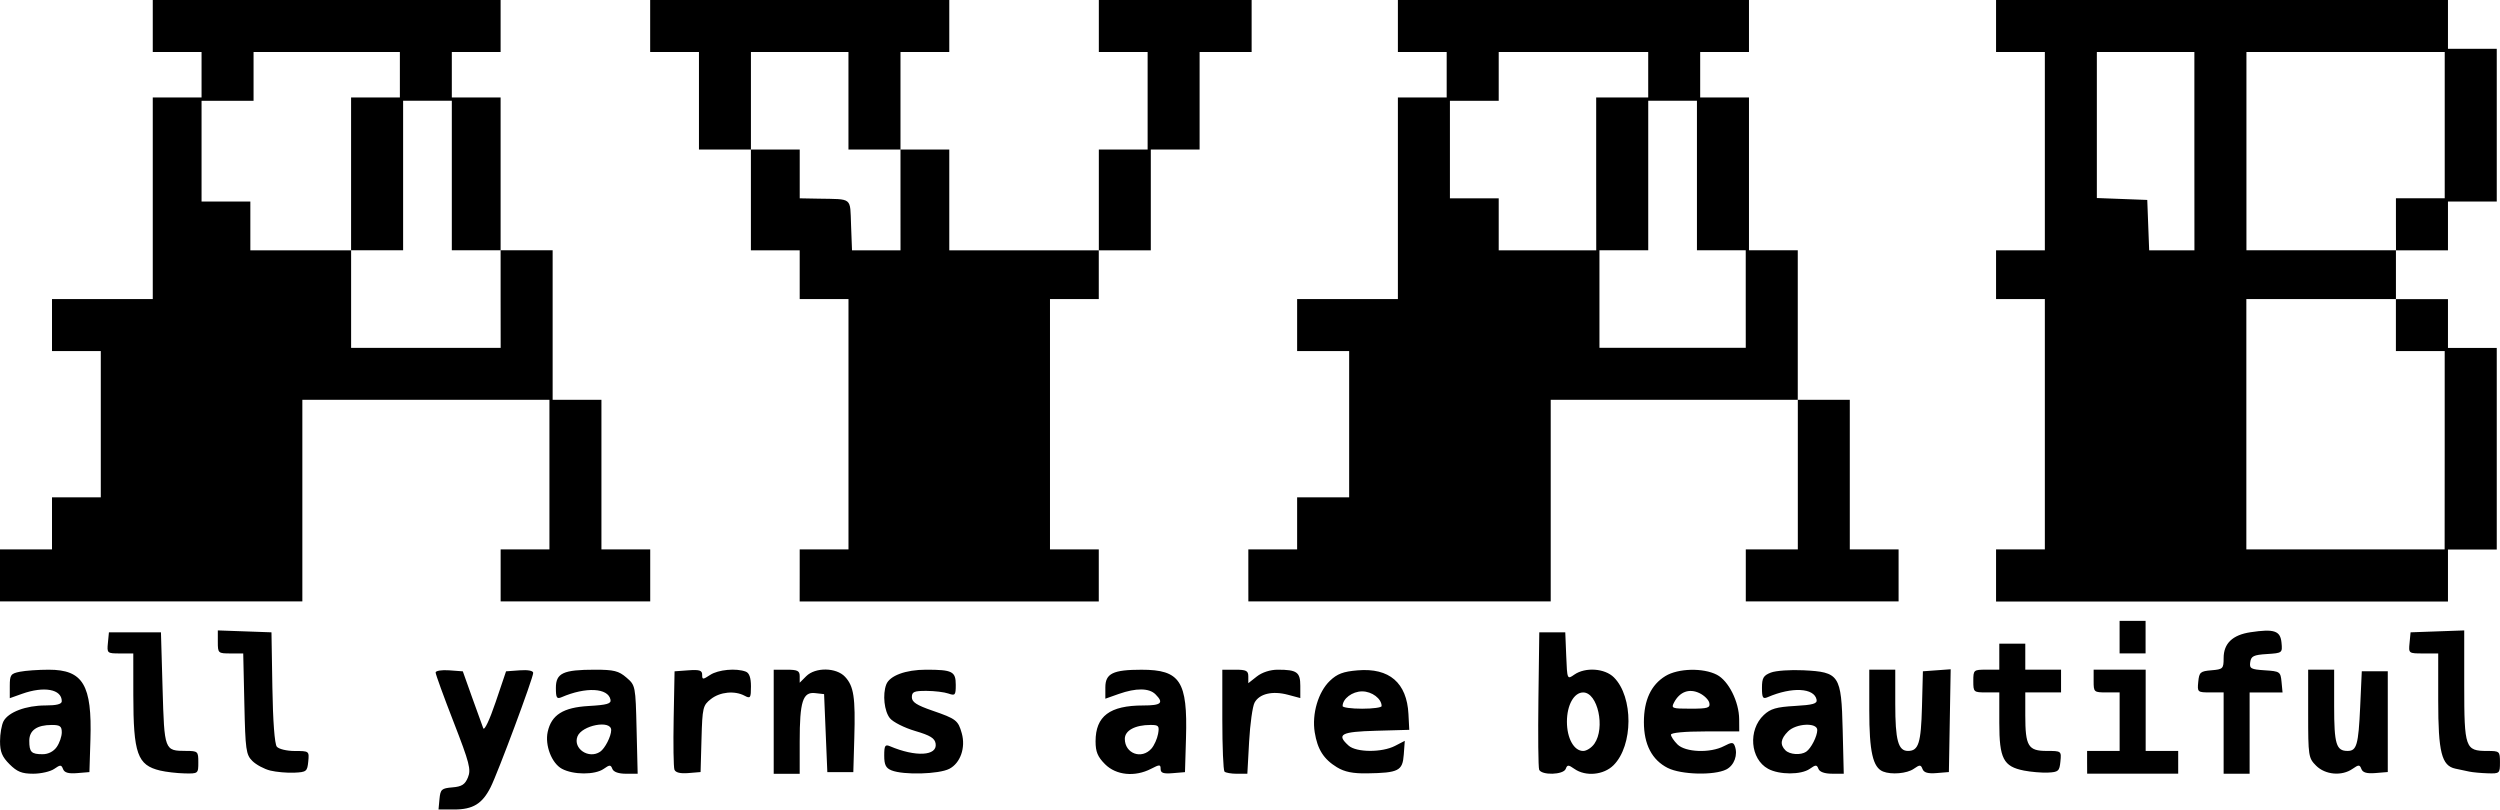
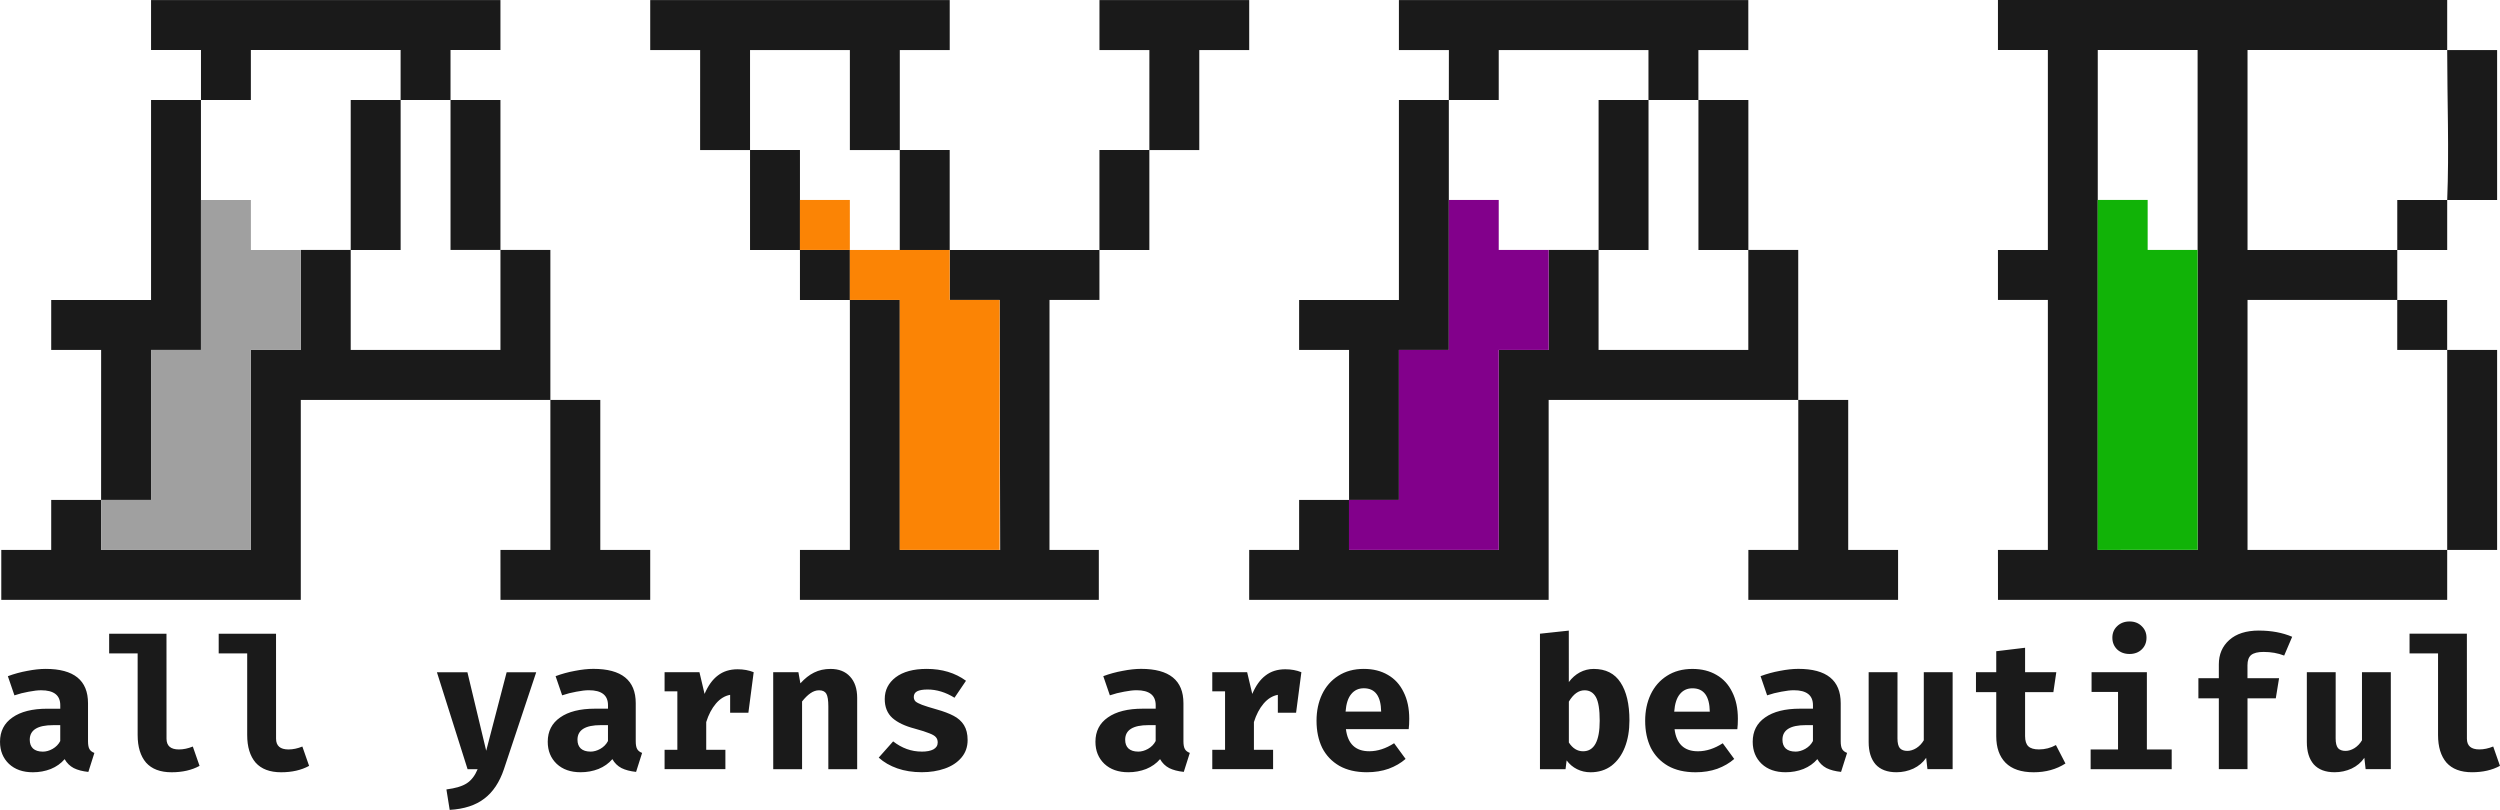
- <svg xmlns="http://www.w3.org/2000/svg" width="86.389mm" height="27.973mm" viewBox="0 0 86.389 27.973" version="1.1" id="svg1" xml:space="preserve">
-   <defs id="defs1" />
-   <g id="layer1" transform="translate(-36.01011,-110.7997)">
-     <path style="fill:#000000" d="m 51.197,138.407 c 0.032,-0.331 0.073,-0.368 0.445,-0.399 0.326,-0.027 0.437,-0.098 0.538,-0.344 0.113,-0.273 0.054,-0.5 -0.494,-1.912 -0.343,-0.881 -0.623,-1.652 -0.623,-1.713 0,-0.061 0.211,-0.095 0.47,-0.076 l 0.47,0.035 0.32,0.899 c 0.176,0.494 0.35,0.975 0.386,1.067 0.038,0.097 0.219,-0.285 0.427,-0.899 l 0.361,-1.067 0.469,-0.035 c 0.287,-0.021 0.469,0.013 0.469,0.089 0,0.176 -1.223,3.46 -1.473,3.954 -0.287,0.569 -0.611,0.766 -1.255,0.766 h -0.544 z m -14.858,-1.199 c -0.257,-0.257 -0.328,-0.429 -0.328,-0.794 0,-0.256 0.055,-0.567 0.121,-0.692 0.169,-0.316 0.778,-0.545 1.448,-0.545 0.389,0 0.565,-0.046 0.565,-0.146 0,-0.416 -0.609,-0.529 -1.376,-0.255 l -0.421,0.15 v -0.422 c 0,-0.383 0.033,-0.429 0.351,-0.492 0.193,-0.039 0.641,-0.07 0.996,-0.07 1.185,0 1.499,0.526 1.44,2.415 l -0.035,1.123 -0.422,0.035 c -0.301,0.025 -0.441,-0.015 -0.489,-0.139 -0.059,-0.154 -0.093,-0.155 -0.305,-0.007 -0.131,0.092 -0.458,0.167 -0.727,0.167 -0.391,0 -0.555,-0.066 -0.818,-0.328 z m 1.631,-0.595 c 0.096,-0.137 0.175,-0.365 0.175,-0.506 0,-0.211 -0.061,-0.256 -0.344,-0.256 -0.516,0 -0.779,0.185 -0.779,0.547 0,0.393 0.071,0.464 0.462,0.464 0.195,0 0.377,-0.094 0.487,-0.25 z m 3.574,0.814 c -0.786,-0.187 -0.926,-0.582 -0.927,-2.615 L 40.616,133.38 h -0.456 c -0.447,0 -0.456,-0.007 -0.421,-0.365 l 0.035,-0.365 h 0.899 0.899 l 0.056,1.942 c 0.062,2.152 0.063,2.153 0.814,2.156 0.406,0.002 0.421,0.016 0.421,0.395 0,0.389 -0.004,0.393 -0.477,0.382 -0.263,-0.006 -0.641,-0.05 -0.842,-0.098 z m 3.805,-3.3e-4 c -0.208,-0.051 -0.486,-0.2 -0.618,-0.331 -0.22,-0.219 -0.242,-0.381 -0.277,-1.977 L 44.415,133.38 h -0.439 c -0.428,0 -0.439,-0.01 -0.439,-0.398 v -0.398 l 0.927,0.033 0.927,0.033 0.031,1.902 c 0.019,1.17 0.078,1.959 0.154,2.05 0.068,0.082 0.346,0.149 0.622,0.149 0.495,0 0.499,0.003 0.464,0.365 -0.033,0.341 -0.064,0.366 -0.485,0.384 -0.247,0.011 -0.62,-0.022 -0.828,-0.073 z m 10.077,-0.062 c -0.353,-0.192 -0.591,-0.812 -0.49,-1.275 0.129,-0.588 0.536,-0.844 1.418,-0.894 0.631,-0.036 0.78,-0.079 0.753,-0.216 -0.081,-0.411 -0.85,-0.451 -1.691,-0.088 -0.167,0.072 -0.197,0.023 -0.197,-0.323 0,-0.51 0.252,-0.627 1.349,-0.627 0.655,0 0.821,0.041 1.088,0.271 0.313,0.269 0.316,0.284 0.352,1.797 l 0.037,1.527 h -0.405 c -0.255,0 -0.429,-0.062 -0.469,-0.167 -0.057,-0.148 -0.092,-0.148 -0.302,0 -0.301,0.211 -1.051,0.208 -1.443,-0.005 z m 1.322,-0.588 c 0.167,-0.112 0.382,-0.533 0.382,-0.749 0,-0.362 -1.016,-0.168 -1.166,0.222 -0.161,0.419 0.39,0.79 0.784,0.527 z m 2.568,0.621 c -0.032,-0.084 -0.044,-0.883 -0.027,-1.776 l 0.031,-1.624 0.477,-0.035 c 0.385,-0.028 0.477,0.002 0.477,0.153 0,0.174 0.021,0.174 0.277,0.006 0.279,-0.183 0.901,-0.24 1.231,-0.113 0.12,0.046 0.178,0.211 0.178,0.509 0,0.401 -0.02,0.431 -0.217,0.325 -0.345,-0.185 -0.851,-0.136 -1.168,0.114 -0.276,0.217 -0.294,0.293 -0.324,1.376 l -0.032,1.146 -0.422,0.035 c -0.278,0.023 -0.442,-0.017 -0.481,-0.117 z m 3.43,-1.659 v -1.797 h 0.449 c 0.374,0 0.449,0.037 0.449,0.225 v 0.225 l 0.225,-0.225 c 0.316,-0.316 1.04,-0.305 1.342,0.02 0.303,0.325 0.361,0.709 0.32,2.115 l -0.034,1.18 h -0.449 -0.449 l -0.056,-1.348 -0.056,-1.348 -0.309,-0.035 c -0.427,-0.049 -0.534,0.286 -0.534,1.672 v 1.116 h -0.449 -0.449 z m 4.072,1.682 c -0.197,-0.079 -0.253,-0.191 -0.253,-0.51 0,-0.346 0.03,-0.396 0.197,-0.325 0.89,0.378 1.642,0.338 1.58,-0.086 -0.028,-0.19 -0.182,-0.286 -0.709,-0.441 -0.371,-0.109 -0.763,-0.307 -0.871,-0.44 -0.196,-0.24 -0.259,-0.821 -0.127,-1.166 0.117,-0.305 0.671,-0.511 1.376,-0.511 0.91,0 1.026,0.059 1.026,0.525 0,0.355 -0.022,0.381 -0.253,0.299 -0.139,-0.049 -0.48,-0.091 -0.758,-0.092 -0.428,-0.002 -0.506,0.032 -0.506,0.218 0,0.169 0.164,0.276 0.712,0.465 0.818,0.282 0.888,0.336 1.013,0.783 0.139,0.497 -0.048,1.029 -0.43,1.227 -0.362,0.187 -1.583,0.22 -1.997,0.054 z m 7.378,-0.213 c -0.256,-0.256 -0.328,-0.43 -0.328,-0.79 0,-0.871 0.49,-1.24 1.646,-1.24 0.626,0 0.722,-0.087 0.425,-0.385 -0.22,-0.22 -0.669,-0.225 -1.27,-0.013 l -0.463,0.164 v -0.391 c 0,-0.481 0.265,-0.61 1.249,-0.61 1.339,0 1.596,0.395 1.538,2.359 l -0.035,1.18 -0.421,0.035 c -0.324,0.027 -0.421,-0.006 -0.421,-0.143 0,-0.161 -0.032,-0.162 -0.331,-0.007 -0.557,0.288 -1.206,0.224 -1.587,-0.157 z m 1.605,-0.542 c 0.094,-0.108 0.196,-0.336 0.227,-0.506 0.049,-0.277 0.022,-0.309 -0.259,-0.309 -0.535,0 -0.89,0.192 -0.89,0.48 0,0.512 0.583,0.724 0.923,0.334 z m 2.522,0.796 c -0.041,-0.041 -0.075,-0.85 -0.075,-1.797 v -1.723 h 0.449 c 0.38,0 0.449,0.036 0.449,0.233 v 0.233 l 0.296,-0.233 c 0.181,-0.142 0.461,-0.233 0.721,-0.233 0.663,0 0.78,0.084 0.78,0.558 v 0.422 l -0.428,-0.114 c -0.535,-0.143 -0.988,-0.036 -1.153,0.273 -0.07,0.13 -0.154,0.737 -0.188,1.347 l -0.061,1.11 h -0.358 c -0.197,0 -0.392,-0.034 -0.433,-0.075 z m 3.891,-0.145 c -0.464,-0.283 -0.678,-0.62 -0.773,-1.213 -0.102,-0.636 0.121,-1.392 0.524,-1.778 0.253,-0.242 0.461,-0.321 0.962,-0.362 1.093,-0.091 1.697,0.43 1.753,1.511 l 0.028,0.545 -1.151,0.032 c -1.212,0.034 -1.377,0.123 -0.946,0.512 0.264,0.239 1.151,0.245 1.604,0.011 l 0.338,-0.175 -0.035,0.479 c -0.041,0.558 -0.178,0.628 -1.271,0.645 -0.485,0.008 -0.775,-0.051 -1.033,-0.208 z m 1.539,-2.118 c 0,-0.256 -0.335,-0.508 -0.674,-0.508 -0.339,0 -0.674,0.253 -0.674,0.508 0,0.05 0.303,0.091 0.674,0.091 0.371,0 0.674,-0.041 0.674,-0.091 z m 5.443,2.194 c -0.03,-0.079 -0.041,-1.178 -0.025,-2.443 l 0.03,-2.3 h 0.449 0.449 l 0.033,0.817 c 0.033,0.815 0.034,0.817 0.278,0.646 0.38,-0.266 1.055,-0.22 1.37,0.095 0.676,0.676 0.669,2.352 -0.013,3.034 -0.34,0.34 -0.964,0.399 -1.351,0.128 -0.211,-0.148 -0.246,-0.148 -0.302,0 -0.08,0.208 -0.841,0.228 -0.92,0.023 z m 1.909,-0.893 c 0.384,-0.548 0.116,-1.772 -0.387,-1.772 -0.319,0 -0.562,0.437 -0.562,1.011 0,0.574 0.243,1.011 0.562,1.011 0.117,0 0.291,-0.112 0.387,-0.25 z m 2.538,0.839 c -0.548,-0.276 -0.828,-0.814 -0.827,-1.587 6.98e-4,-0.76 0.248,-1.288 0.744,-1.591 0.441,-0.269 1.302,-0.29 1.778,-0.044 0.404,0.209 0.766,0.932 0.77,1.537 l 0.003,0.421 h -1.18 c -0.711,0 -1.18,0.045 -1.18,0.112 0,0.062 0.101,0.213 0.225,0.337 0.274,0.274 1.134,0.306 1.606,0.059 0.266,-0.139 0.323,-0.14 0.374,-0.007 0.117,0.304 -0.017,0.674 -0.295,0.814 -0.417,0.21 -1.557,0.181 -2.018,-0.052 z m 1.435,-2.246 c -0.021,-0.108 -0.175,-0.262 -0.343,-0.342 -0.351,-0.168 -0.677,-0.05 -0.873,0.316 -0.112,0.21 -0.081,0.222 0.567,0.222 0.592,0 0.681,-0.027 0.649,-0.196 z m 2.031,2.274 c -0.62,-0.337 -0.701,-1.342 -0.149,-1.86 0.23,-0.216 0.435,-0.276 1.071,-0.312 0.631,-0.036 0.78,-0.079 0.753,-0.216 -0.081,-0.411 -0.85,-0.451 -1.691,-0.088 -0.167,0.072 -0.197,0.023 -0.197,-0.323 0,-0.341 0.05,-0.427 0.309,-0.527 0.17,-0.066 0.675,-0.101 1.122,-0.079 1.246,0.061 1.312,0.16 1.358,2.06 l 0.037,1.514 h -0.405 c -0.255,0 -0.429,-0.062 -0.469,-0.167 -0.057,-0.148 -0.092,-0.148 -0.302,0 -0.299,0.209 -1.05,0.208 -1.437,-0.002 z m 1.316,-0.592 c 0.167,-0.112 0.382,-0.533 0.382,-0.749 0,-0.267 -0.731,-0.232 -1.011,0.049 -0.256,0.256 -0.284,0.457 -0.09,0.652 0.15,0.15 0.529,0.176 0.719,0.049 z m 2.654,0.685 c -0.352,-0.141 -0.475,-0.69 -0.475,-2.11 v -1.41 h 0.449 0.449 v 1.187 c 0,1.252 0.1,1.622 0.44,1.622 0.365,0 0.45,-0.268 0.483,-1.523 l 0.032,-1.229 0.48,-0.035 0.48,-0.035 -0.031,1.776 -0.031,1.776 -0.422,0.035 c -0.301,0.025 -0.441,-0.015 -0.489,-0.139 -0.059,-0.154 -0.093,-0.155 -0.305,-0.007 -0.231,0.162 -0.771,0.209 -1.061,0.092 z m 4.868,-0.033 c -0.708,-0.14 -0.85,-0.414 -0.85,-1.645 v -1.055 h -0.449 c -0.439,0 -0.449,-0.009 -0.449,-0.393 0,-0.384 0.011,-0.393 0.449,-0.393 h 0.449 v -0.449 -0.449 h 0.449 0.449 v 0.449 0.449 h 0.618 0.618 v 0.393 0.393 h -0.618 -0.618 v 0.794 c 0,1.063 0.1,1.228 0.741,1.228 0.506,0 0.509,0.002 0.473,0.365 -0.032,0.332 -0.071,0.367 -0.428,0.383 -0.216,0.01 -0.592,-0.022 -0.836,-0.07 z m 2.184,-0.285 v -0.393 h 0.562 0.562 v -1.011 -1.011 h -0.449 c -0.439,0 -0.449,-0.009 -0.449,-0.393 v -0.393 h 0.899 0.899 v 1.404 1.404 h 0.562 0.562 v 0.393 0.393 h -1.573 -1.573 z m 4.718,-1.011 v -1.404 h -0.456 c -0.447,0 -0.456,-0.007 -0.421,-0.365 0.032,-0.333 0.072,-0.368 0.456,-0.4 0.398,-0.033 0.421,-0.056 0.421,-0.421 0,-0.506 0.306,-0.8 0.929,-0.894 0.819,-0.123 1.032,-0.051 1.071,0.361 0.034,0.354 0.028,0.359 -0.506,0.393 -0.458,0.029 -0.546,0.072 -0.575,0.281 -0.031,0.22 0.022,0.25 0.506,0.281 0.519,0.033 0.542,0.049 0.576,0.4 l 0.035,0.365 h -0.569 -0.569 v 1.404 1.404 h -0.449 -0.449 z m 3.197,1.129 c -0.266,-0.266 -0.276,-0.332 -0.276,-1.797 v -1.522 h 0.449 0.449 v 1.269 c 0,1.305 0.071,1.539 0.465,1.539 0.314,0 0.374,-0.209 0.434,-1.517 l 0.056,-1.236 h 0.449 0.449 v 1.741 1.741 l -0.422,0.035 c -0.301,0.025 -0.441,-0.015 -0.489,-0.139 -0.059,-0.154 -0.093,-0.155 -0.305,-0.007 -0.37,0.259 -0.942,0.21 -1.261,-0.109 z m 5.285,0.202 c -0.124,-0.026 -0.338,-0.072 -0.475,-0.101 -0.474,-0.101 -0.592,-0.57 -0.592,-2.348 V 133.38 h -0.513 c -0.511,0 -0.513,-0.001 -0.477,-0.365 l 0.035,-0.365 0.927,-0.033 0.927,-0.033 v 1.906 c 0,2.16 0.035,2.259 0.794,2.259 0.429,0 0.441,0.011 0.441,0.393 0,0.382 -0.012,0.393 -0.421,0.38 -0.232,-0.007 -0.522,-0.034 -0.646,-0.06 z m -12.077,-4.645 v -0.562 h 0.449 0.449 v 0.562 0.562 h -0.449 -0.449 z m -73.245,-2.134 v -0.899 h 0.899 0.899 v -0.899 -0.899 h 0.843 0.843 V 125.46 122.932 h -0.843 -0.843 v -0.899 -0.899 h 1.741 1.741 v -3.483 -3.483 h 0.843 0.843 v -0.786 -0.786 h -0.843 -0.843 v -0.899 -0.899 h 6.01 6.01 v 0.899 0.899 h -0.843 -0.843 v 0.786 0.786 h 0.843 0.843 v 2.64 2.64 h 0.899 0.899 v 2.584 2.584 h 0.843 0.843 v 2.584 2.584 h 0.843 0.843 v 0.899 0.899 H 55.894 53.31 v -0.899 -0.899 h 0.843 0.843 v -2.584 -2.584 H 50.727 46.458 v 3.483 3.483 h -5.224 -5.224 z m 17.3,-9.549 v -1.685 h -0.843 -0.843 v -2.584 -2.584 H 50.783 49.94 v 2.584 2.584 h -0.899 -0.899 v -2.64 -2.64 h 0.843 0.843 v -0.786 -0.786 h -2.528 -2.528 v 0.843 0.843 H 43.874 42.975 v 1.741 1.741 h 0.843 0.843 v 0.843 0.843 h 1.741 1.741 v 1.685 1.685 h 2.584 2.584 z m 10.335,9.549 v -0.899 h 0.843 0.843 V 125.46 121.135 h -0.843 -0.843 v -0.843 -0.843 h -0.843 -0.843 v -1.741 -1.741 H 61.062 60.163 v -1.685 -1.685 h -0.843 -0.843 v -0.899 -0.899 h 5.168 5.168 v 0.899 0.899 h -0.843 -0.843 v 1.685 1.685 h 0.843 0.843 v 1.741 1.741 h 2.584 2.584 v -1.741 -1.741 h 0.843 0.843 v -1.685 -1.685 h -0.843 -0.843 v -0.899 -0.899 h 2.64 2.64 v 0.899 0.899 h -0.899 -0.899 v 1.685 1.685 h -0.843 -0.843 v 1.741 1.741 h -0.899 -0.899 v 0.843 0.843 h -0.843 -0.843 v 4.325 4.325 h 0.843 0.843 v 0.899 0.899 h -5.168 -5.168 z m 3.483,-12.975 v -1.741 h -0.899 -0.899 v -1.685 -1.685 h -1.685 -1.685 v 1.685 1.685 h 0.843 0.843 v 0.843 0.843 l 0.646,0.012 c 1.194,0.022 1.091,-0.061 1.128,0.915 l 0.033,0.871 h 0.838 0.838 z m 12.02,12.975 v -0.899 h 0.843 0.843 v -0.899 -0.899 h 0.899 0.899 V 125.46 122.932 h -0.899 -0.899 v -0.899 -0.899 h 1.741 1.741 v -3.483 -3.483 h 0.843 0.843 v -0.786 -0.786 h -0.843 -0.843 v -0.899 -0.899 h 6.066 6.066 v 0.899 0.899 h -0.843 -0.843 v 0.786 0.786 h 0.843 0.843 v 2.64 2.64 h 0.843 0.843 v 2.584 2.584 h 0.899 0.899 v 2.584 2.584 h 0.843 0.843 v 0.899 0.899 h -2.64 -2.64 v -0.899 -0.899 h 0.899 0.899 v -2.584 -2.584 H 93.865 89.596 v 3.483 3.483 h -5.224 -5.224 z m 17.188,-9.549 v -1.685 h -0.843 -0.843 v -2.584 -2.584 H 93.809 92.966 v 2.584 2.584 h -0.843 -0.843 v 1.685 1.685 h 2.528 2.528 z m -5.168,-4.325 v -2.64 h 0.899 0.899 v -0.786 -0.786 H 90.383 87.799 v 0.843 0.843 h -0.843 -0.843 v 1.685 1.685 h 0.843 0.843 v 0.899 0.899 h 1.685 1.685 z m 13.818,13.874 v -0.899 h 0.843 0.843 V 125.46 121.135 h -0.843 -0.843 v -0.843 -0.843 h 0.843 0.843 v -3.426 -3.426 h -0.843 -0.843 v -0.899 -0.899 h 7.808 7.808 v 0.843 0.843 h 0.843 0.843 v 2.64 2.64 h -0.843 -0.843 v 0.843 0.843 h -0.899 -0.899 v 0.843 0.843 h 0.899 0.899 v 0.843 0.843 h 0.843 0.843 v 3.483 3.483 h -0.843 -0.843 v 0.899 0.899 h -7.808 -7.808 z m 15.503,-4.325 v -3.426 h -0.843 -0.843 v -0.899 -0.899 h -2.584 -2.584 v 4.325 4.325 h 3.426 3.426 z m -8.65,-10.335 v -3.426 h -1.685 -1.685 v 2.523 2.523 l 0.871,0.033 0.871,0.033 0.033,0.871 0.033,0.871 h 0.782 0.782 z m 6.965,2.528 v -0.899 h 0.843 0.843 v -2.528 -2.528 h -3.426 -3.426 v 3.426 3.426 h 2.584 2.584 z" id="path1" />
+ <svg xmlns="http://www.w3.org/2000/svg" width="86.334mm" height="27.969mm" viewBox="0 0 86.334 27.969" version="1.1" id="svg1" xml:space="preserve">
+   <defs id="defs1">
+     <clipPath clipPathUnits="userSpaceOnUse" id="clipPath124">
+       <rect style="opacity:0.6;fill:#0000ff;stroke:#ff0000;stroke-width:0.1" id="rect125" width="94.807" height="10.969" x="32.563" y="132.632" />
+     </clipPath>
+   </defs>
+   <g id="layer1" transform="translate(-35.96563,-110.7997)">
+     <path id="path118" style="display:inline;opacity:1;fill:#1a1a1a" d="m 36.01,129.79 h 1.724 v -1.726 h 1.724 v 1.726 h 5.171 v -6.906 h 1.724 v -3.453 h 1.724 v 3.453 h 5.171 v -3.453 h -1.724 v -5.179 h 1.724 v 5.179 h 1.724 l 10e-7,5.179 -8.619,-10e-6 v 6.906 l -10.343,1e-5 z m 17.238,0 h 1.724 v -5.179 h 1.724 v 5.179 h 1.724 v 1.726 h -5.171 z m 10.343,0 h 1.724 v -8.632 h 1.724 v 8.632 h 3.466 l -0.018,-8.632 h -1.724 v -1.726 H 67.038 v -3.453 h 1.724 v 3.453 h 5.171 v 1.726 h -1.724 l -0.001,8.632 h 1.704 v 1.726 H 63.59 Z m 15.514,0 h 1.724 v -1.726 h 1.724 v -5.179 h -1.724 v -1.726 H 84.275 v -6.906 h 1.724 v 8.632 H 84.275 v 5.179 h -1.724 v 1.726 h 5.171 v -6.906 h 1.724 v -3.453 h 1.724 v 3.453 h 5.171 v -3.453 h 1.724 v 5.179 h -8.619 v 6.906 H 79.104 Z m 17.238,0 h 1.724 v -5.179 h 1.724 v 5.179 H 101.513 v 1.726 h -5.171 z m 8.619,0 h 1.724 v -8.632 h -1.724 v -1.726 h 1.724 v -6.906 h -1.724 v -1.726 h 15.514 v 1.726 h -6.895 l 4e-5,6.906 h 5.171 v 1.726 h -5.171 v 8.632 h 6.895 l -4e-5,1.726 -15.513,-4e-5 z m 6.895,-17.264 h -3.448 v 17.264 h 3.448 z m 8.619,17.264 v -6.906 h 1.724 v 6.906 z M 39.458,122.885 h -1.724 v -1.726 h 3.448 v -6.906 h 1.724 v -1.726 h -1.724 v -1.726 h 12.066 v 1.726 h -1.724 v 1.726 h -1.724 v -1.726 h -5.171 v 1.726 h -1.724 v 8.632 h -1.724 v 5.179 h -1.724 z m 79.293,-1.726 h 1.724 v 1.726 h -1.724 z m -55.16,-1.726 h -1.724 v -3.453 h 1.724 v 3.453 h 1.724 v 1.726 h -1.724 z m -15.514,-5.179 h 1.724 v 5.179 h -1.724 z m 25.856,1.726 h 1.724 v 3.453 h -1.724 z m 17.238,-1.726 h 1.724 v 5.179 h -1.724 z m 3.448,0 h 1.724 v 5.179 h -1.724 z m 24.133,3.453 h 1.724 v 1.726 h -1.724 z m 1.724,-5.179 h 1.724 l -2e-5,5.179 h -1.724 c 0.069,-1.679 2e-5,-3.5 2e-5,-5.179 z m -60.332,0 h -1.724 v -1.726 h 10.343 v 1.726 h -1.724 v 3.453 h -1.724 v -3.453 h -3.448 v 3.453 h -1.724 z m 15.514,0 h -1.724 v -1.726 h 5.171 v 1.726 h -1.724 v 3.453 h -1.724 z m 10.343,0 H 84.275 v -1.726 h 12.066 v 1.726 h -1.724 v 1.726 h -1.724 v -1.726 h -5.171 v 1.726 H 85.999 Z" />
+     <text xml:space="preserve" style="font-weight:bold;font-size:6.305px;line-height:1.25;font-family:'Fira Mono';-inkscape-font-specification:'Fira Mono Bold';display:none;opacity:1;fill:#1a1a1a;stroke-width:0.265" x="35.745" y="137.363" id="text1">
+       <tspan id="tspan1" style="fill:#1a1a1a;stroke-width:0.265" x="35.745" y="137.363">all yarns are beautiful</tspan>
+     </text>
+     <path d="m 39.005,136.398 q 0,0.183 0.05,0.271 0.05,0.088 0.17,0.132 l -0.208,0.656 q -0.303,-0.032 -0.504,-0.132 -0.202,-0.107 -0.315,-0.309 -0.189,0.221 -0.479,0.34 -0.29,0.113 -0.618,0.113 -0.517,0 -0.826,-0.29 -0.309,-0.296 -0.309,-0.763 0,-0.542 0.429,-0.839 0.429,-0.303 1.204,-0.303 h 0.448 v -0.12 q 0,-0.517 -0.662,-0.517 -0.17,0 -0.429,0.05 -0.252,0.044 -0.492,0.126 l -0.227,-0.662 q 0.322,-0.12 0.668,-0.183 0.353,-0.069 0.637,-0.069 1.463,0 1.463,1.185 z m -1.564,0.359 q 0.17,0 0.34,-0.095 0.177,-0.101 0.265,-0.271 v -0.549 H 37.8 q -0.807,0 -0.807,0.504 0,0.195 0.113,0.303 0.12,0.107 0.334,0.107 z m 4.275,-0.448 q 0,0.372 0.429,0.372 0.233,0 0.479,-0.101 l 0.233,0.668 q -0.404,0.221 -0.965,0.221 -0.586,0 -0.883,-0.334 -0.29,-0.34 -0.29,-0.952 v -2.818 h -0.984 v -0.681 h 1.98 z m 3.783,0 q 0,0.372 0.429,0.372 0.233,0 0.479,-0.101 l 0.233,0.668 q -0.404,0.221 -0.965,0.221 -0.586,0 -0.883,-0.334 -0.29,-0.34 -0.29,-0.952 v -2.818 h -0.984 v -0.681 h 1.98 z m 7.869,1.053 q -0.227,0.675 -0.675,1.015 -0.448,0.347 -1.198,0.391 l -0.113,-0.706 q 0.479,-0.063 0.706,-0.214 0.233,-0.151 0.372,-0.485 h -0.347 l -1.059,-3.348 h 1.053 l 0.649,2.711 0.706,-2.711 h 1.021 z m 4.552,-0.965 q 0,0.183 0.05,0.271 0.05,0.088 0.17,0.132 l -0.208,0.656 q -0.303,-0.032 -0.504,-0.132 -0.202,-0.107 -0.315,-0.309 -0.189,0.221 -0.479,0.34 -0.29,0.113 -0.618,0.113 -0.517,0 -0.826,-0.29 -0.309,-0.296 -0.309,-0.763 0,-0.542 0.429,-0.839 0.429,-0.303 1.204,-0.303 h 0.448 v -0.12 q 0,-0.517 -0.662,-0.517 -0.17,0 -0.429,0.05 -0.252,0.044 -0.492,0.126 l -0.227,-0.662 q 0.322,-0.12 0.668,-0.183 0.353,-0.069 0.637,-0.069 1.463,0 1.463,1.185 z m -1.564,0.359 q 0.17,0 0.34,-0.095 0.177,-0.101 0.265,-0.271 v -0.549 h -0.246 q -0.807,0 -0.807,0.504 0,0.195 0.113,0.303 0.12,0.107 0.334,0.107 z m 5.082,-2.844 q 0.303,0 0.555,0.101 l -0.183,1.4 h -0.63 v -0.618 q -0.277,0.05 -0.492,0.303 -0.214,0.252 -0.334,0.637 v 0.958 h 0.662 v 0.668 h -2.1 v -0.668 h 0.441 v -2.018 h -0.441 v -0.662 h 1.204 l 0.177,0.75 q 0.183,-0.429 0.46,-0.637 0.277,-0.214 0.681,-0.214 z m 1.229,0.101 h 0.87 l 0.069,0.385 q 0.227,-0.252 0.473,-0.372 0.252,-0.126 0.567,-0.126 0.435,0 0.675,0.265 0.246,0.265 0.246,0.738 v 2.459 h -0.996 v -2.169 q 0,-0.315 -0.069,-0.435 -0.069,-0.12 -0.252,-0.12 -0.151,0 -0.296,0.101 -0.139,0.095 -0.29,0.284 v 2.339 h -0.996 z m 5.126,2.743 q 0.259,0 0.404,-0.076 0.151,-0.082 0.151,-0.24 0,-0.113 -0.063,-0.183 -0.057,-0.069 -0.221,-0.132 -0.164,-0.069 -0.511,-0.164 -0.504,-0.132 -0.769,-0.366 -0.265,-0.24 -0.265,-0.656 0,-0.46 0.378,-0.75 0.385,-0.29 1.072,-0.29 0.794,0 1.356,0.41 l -0.397,0.586 q -0.46,-0.284 -0.927,-0.284 -0.246,0 -0.366,0.063 -0.113,0.063 -0.113,0.195 0,0.088 0.057,0.151 0.063,0.057 0.227,0.12 0.17,0.063 0.504,0.158 0.359,0.101 0.586,0.221 0.233,0.12 0.359,0.322 0.126,0.202 0.126,0.517 0,0.353 -0.214,0.605 -0.214,0.252 -0.574,0.378 -0.359,0.126 -0.794,0.126 -0.467,0 -0.845,-0.132 -0.378,-0.132 -0.643,-0.372 l 0.498,-0.561 q 0.454,0.353 0.984,0.353 z m 9.041,-0.359 q 0,0.183 0.05,0.271 0.05,0.088 0.17,0.132 l -0.208,0.656 q -0.303,-0.032 -0.504,-0.132 -0.202,-0.107 -0.315,-0.309 -0.189,0.221 -0.479,0.34 -0.29,0.113 -0.618,0.113 -0.517,0 -0.826,-0.29 -0.309,-0.296 -0.309,-0.763 0,-0.542 0.429,-0.839 0.429,-0.303 1.204,-0.303 h 0.448 v -0.12 q 0,-0.517 -0.662,-0.517 -0.17,0 -0.429,0.05 -0.252,0.044 -0.492,0.126 l -0.227,-0.662 q 0.322,-0.12 0.668,-0.183 0.353,-0.069 0.637,-0.069 1.463,0 1.463,1.185 z m -1.564,0.359 q 0.17,0 0.34,-0.095 0.177,-0.101 0.265,-0.271 v -0.549 h -0.246 q -0.807,0 -0.807,0.504 0,0.195 0.113,0.303 0.12,0.107 0.334,0.107 z m 5.082,-2.844 q 0.303,0 0.555,0.101 l -0.183,1.4 h -0.63 v -0.618 q -0.277,0.05 -0.492,0.303 -0.214,0.252 -0.334,0.637 v 0.958 h 0.662 v 0.668 h -2.1 v -0.668 h 0.441 v -2.018 h -0.441 v -0.662 h 1.204 l 0.177,0.75 q 0.183,-0.429 0.46,-0.637 0.277,-0.214 0.681,-0.214 z m 2.093,2.068 q 0.095,0.763 0.807,0.763 0.429,0 0.857,-0.277 l 0.397,0.542 q -0.246,0.214 -0.586,0.34 -0.34,0.12 -0.75,0.12 -0.561,0 -0.952,-0.221 -0.391,-0.227 -0.593,-0.624 -0.195,-0.404 -0.195,-0.933 0,-0.504 0.189,-0.908 0.195,-0.41 0.561,-0.643 0.372,-0.24 0.883,-0.24 0.479,0 0.832,0.208 0.353,0.202 0.542,0.593 0.195,0.385 0.195,0.921 0,0.208 -0.019,0.359 z m 0.618,-1.412 q -0.271,0 -0.435,0.202 -0.164,0.195 -0.195,0.605 h 1.229 q -0.013,-0.807 -0.599,-0.807 z m 7.08,-0.214 q 0.158,-0.214 0.378,-0.334 0.227,-0.12 0.479,-0.12 0.624,0 0.927,0.467 0.309,0.467 0.309,1.311 0,0.523 -0.158,0.927 -0.158,0.404 -0.46,0.637 -0.303,0.227 -0.725,0.227 -0.252,0 -0.467,-0.107 -0.214,-0.107 -0.359,-0.303 l -0.038,0.303 h -0.883 v -4.678 l 0.996,-0.107 z m 0.492,2.39 q 0.574,0 0.574,-1.053 0,-0.586 -0.132,-0.82 -0.132,-0.233 -0.391,-0.233 -0.309,0 -0.542,0.391 v 1.412 q 0.195,0.303 0.492,0.303 z m 3.159,-0.763 q 0.095,0.763 0.807,0.763 0.429,0 0.857,-0.277 l 0.397,0.542 q -0.246,0.214 -0.586,0.34 -0.34,0.12 -0.75,0.12 -0.561,0 -0.952,-0.221 -0.391,-0.227 -0.593,-0.624 -0.195,-0.404 -0.195,-0.933 0,-0.504 0.189,-0.908 0.195,-0.41 0.561,-0.643 0.372,-0.24 0.883,-0.24 0.479,0 0.832,0.208 0.353,0.202 0.542,0.593 0.195,0.385 0.195,0.921 0,0.208 -0.019,0.359 z m 0.618,-1.412 q -0.271,0 -0.435,0.202 -0.164,0.195 -0.195,0.605 h 1.229 q -0.013,-0.807 -0.599,-0.807 z m 5.12,1.828 q 0,0.183 0.05,0.271 0.05,0.088 0.17,0.132 l -0.208,0.656 q -0.303,-0.032 -0.504,-0.132 -0.202,-0.107 -0.315,-0.309 -0.189,0.221 -0.479,0.34 -0.29,0.113 -0.618,0.113 -0.517,0 -0.826,-0.29 -0.309,-0.296 -0.309,-0.763 0,-0.542 0.429,-0.839 0.429,-0.303 1.204,-0.303 h 0.448 v -0.12 q 0,-0.517 -0.662,-0.517 -0.17,0 -0.429,0.05 -0.252,0.044 -0.492,0.126 l -0.227,-0.662 q 0.322,-0.12 0.668,-0.183 0.353,-0.069 0.637,-0.069 1.463,0 1.463,1.185 z m -1.564,0.359 q 0.17,0 0.34,-0.095 0.177,-0.101 0.265,-0.271 v -0.549 h -0.246 q -0.807,0 -0.807,0.504 0,0.195 0.113,0.303 0.12,0.107 0.334,0.107 z m 3.524,-0.454 q 0,0.233 0.082,0.334 0.088,0.095 0.259,0.095 0.151,0 0.309,-0.095 0.158,-0.101 0.259,-0.271 v -2.352 h 0.996 v 3.348 h -0.87 l -0.044,-0.391 q -0.164,0.24 -0.441,0.372 -0.277,0.126 -0.586,0.126 -0.473,0 -0.719,-0.271 -0.24,-0.277 -0.24,-0.769 v -2.415 h 0.996 z m 5.801,0.864 q -0.473,0.303 -1.097,0.303 -0.643,0 -0.971,-0.328 -0.322,-0.328 -0.322,-0.921 v -1.519 h -0.7 v -0.687 h 0.7 v -0.725 l 0.996,-0.12 v 0.845 h 1.078 l -0.101,0.687 h -0.977 v 1.519 q 0,0.246 0.113,0.353 0.113,0.107 0.366,0.107 0.315,0 0.586,-0.151 z m 2.213,-4.905 q 0.259,0 0.422,0.164 0.164,0.158 0.164,0.397 0,0.246 -0.164,0.404 -0.164,0.158 -0.422,0.158 -0.259,0 -0.429,-0.158 -0.164,-0.164 -0.164,-0.404 0,-0.24 0.164,-0.397 0.17,-0.164 0.429,-0.164 z m 0.599,4.42 h 0.857 v 0.681 h -2.799 v -0.681 h 0.946 v -1.986 h -0.914 v -0.681 h 1.91 z m 3.871,-4.105 q 0.643,0 1.147,0.214 l -0.277,0.649 q -0.322,-0.126 -0.712,-0.126 -0.296,0 -0.429,0.107 -0.126,0.107 -0.126,0.353 v 0.448 h 1.091 l -0.113,0.694 h -0.977 v 2.446 h -0.99 v -2.446 h -0.706 v -0.694 h 0.706 v -0.479 q 0,-0.517 0.359,-0.839 0.366,-0.328 1.028,-0.328 z m 2.648,3.726 q 0,0.233 0.082,0.334 0.088,0.095 0.259,0.095 0.151,0 0.309,-0.095 0.158,-0.101 0.259,-0.271 v -2.352 h 0.996 v 3.348 h -0.87 l -0.044,-0.391 q -0.164,0.24 -0.441,0.372 -0.277,0.126 -0.586,0.126 -0.473,0 -0.719,-0.271 -0.24,-0.277 -0.24,-0.769 v -2.415 h 0.996 z m 4.533,0.006 q 0,0.372 0.429,0.372 0.233,0 0.479,-0.101 l 0.233,0.668 q -0.404,0.221 -0.965,0.221 -0.586,0 -0.883,-0.334 -0.29,-0.34 -0.29,-0.952 v -2.818 h -0.984 v -0.681 h 1.98 z" id="text2" style="font-weight:bold;font-size:6.305px;line-height:1.25;font-family:'Fira Mono';-inkscape-font-specification:'Fira Mono Bold';fill:#1a1a1a;stroke-width:0.265" aria-label="all yarns are beautiful" />
+   </g>
+   <g id="layer2">
+     <g id="g72" style="display:inline" transform="translate(-35.96563,-110.7997)">
+       <path style="opacity:1;fill:#fb8405" d="m 67.038,121.158 h -1.724 v -1.726 h 3.448 v 1.726 h 1.724 v 8.632 h -3.448 z m -3.448,-3.453 h 1.724 v 1.726 h -1.724 z" id="path13" />
+       <path style="opacity:1;fill:#a0a0a0" d="m 39.458,128.064 h 1.724 v -5.179 h 1.724 v -5.179 h 1.724 v 1.726 h 1.724 v 3.453 h -1.724 v 6.906 h -5.171 z" id="path14" />
+       <path style="opacity:1;fill:#82008b" d="M 85.999,122.885 H 84.275 v 5.179 h -1.724 v 1.726 h 5.171 v -6.906 h 1.724 v -3.453 h -1.724 v -1.726 H 85.999 Z" id="path25" />
+       <path style="opacity:1;fill:#11b307" d="M 108.408,129.79 V 117.705 h 1.724 v 1.726 h 1.724 v 10.358 z" id="path11" />
+     </g>
  </g>
</svg>
